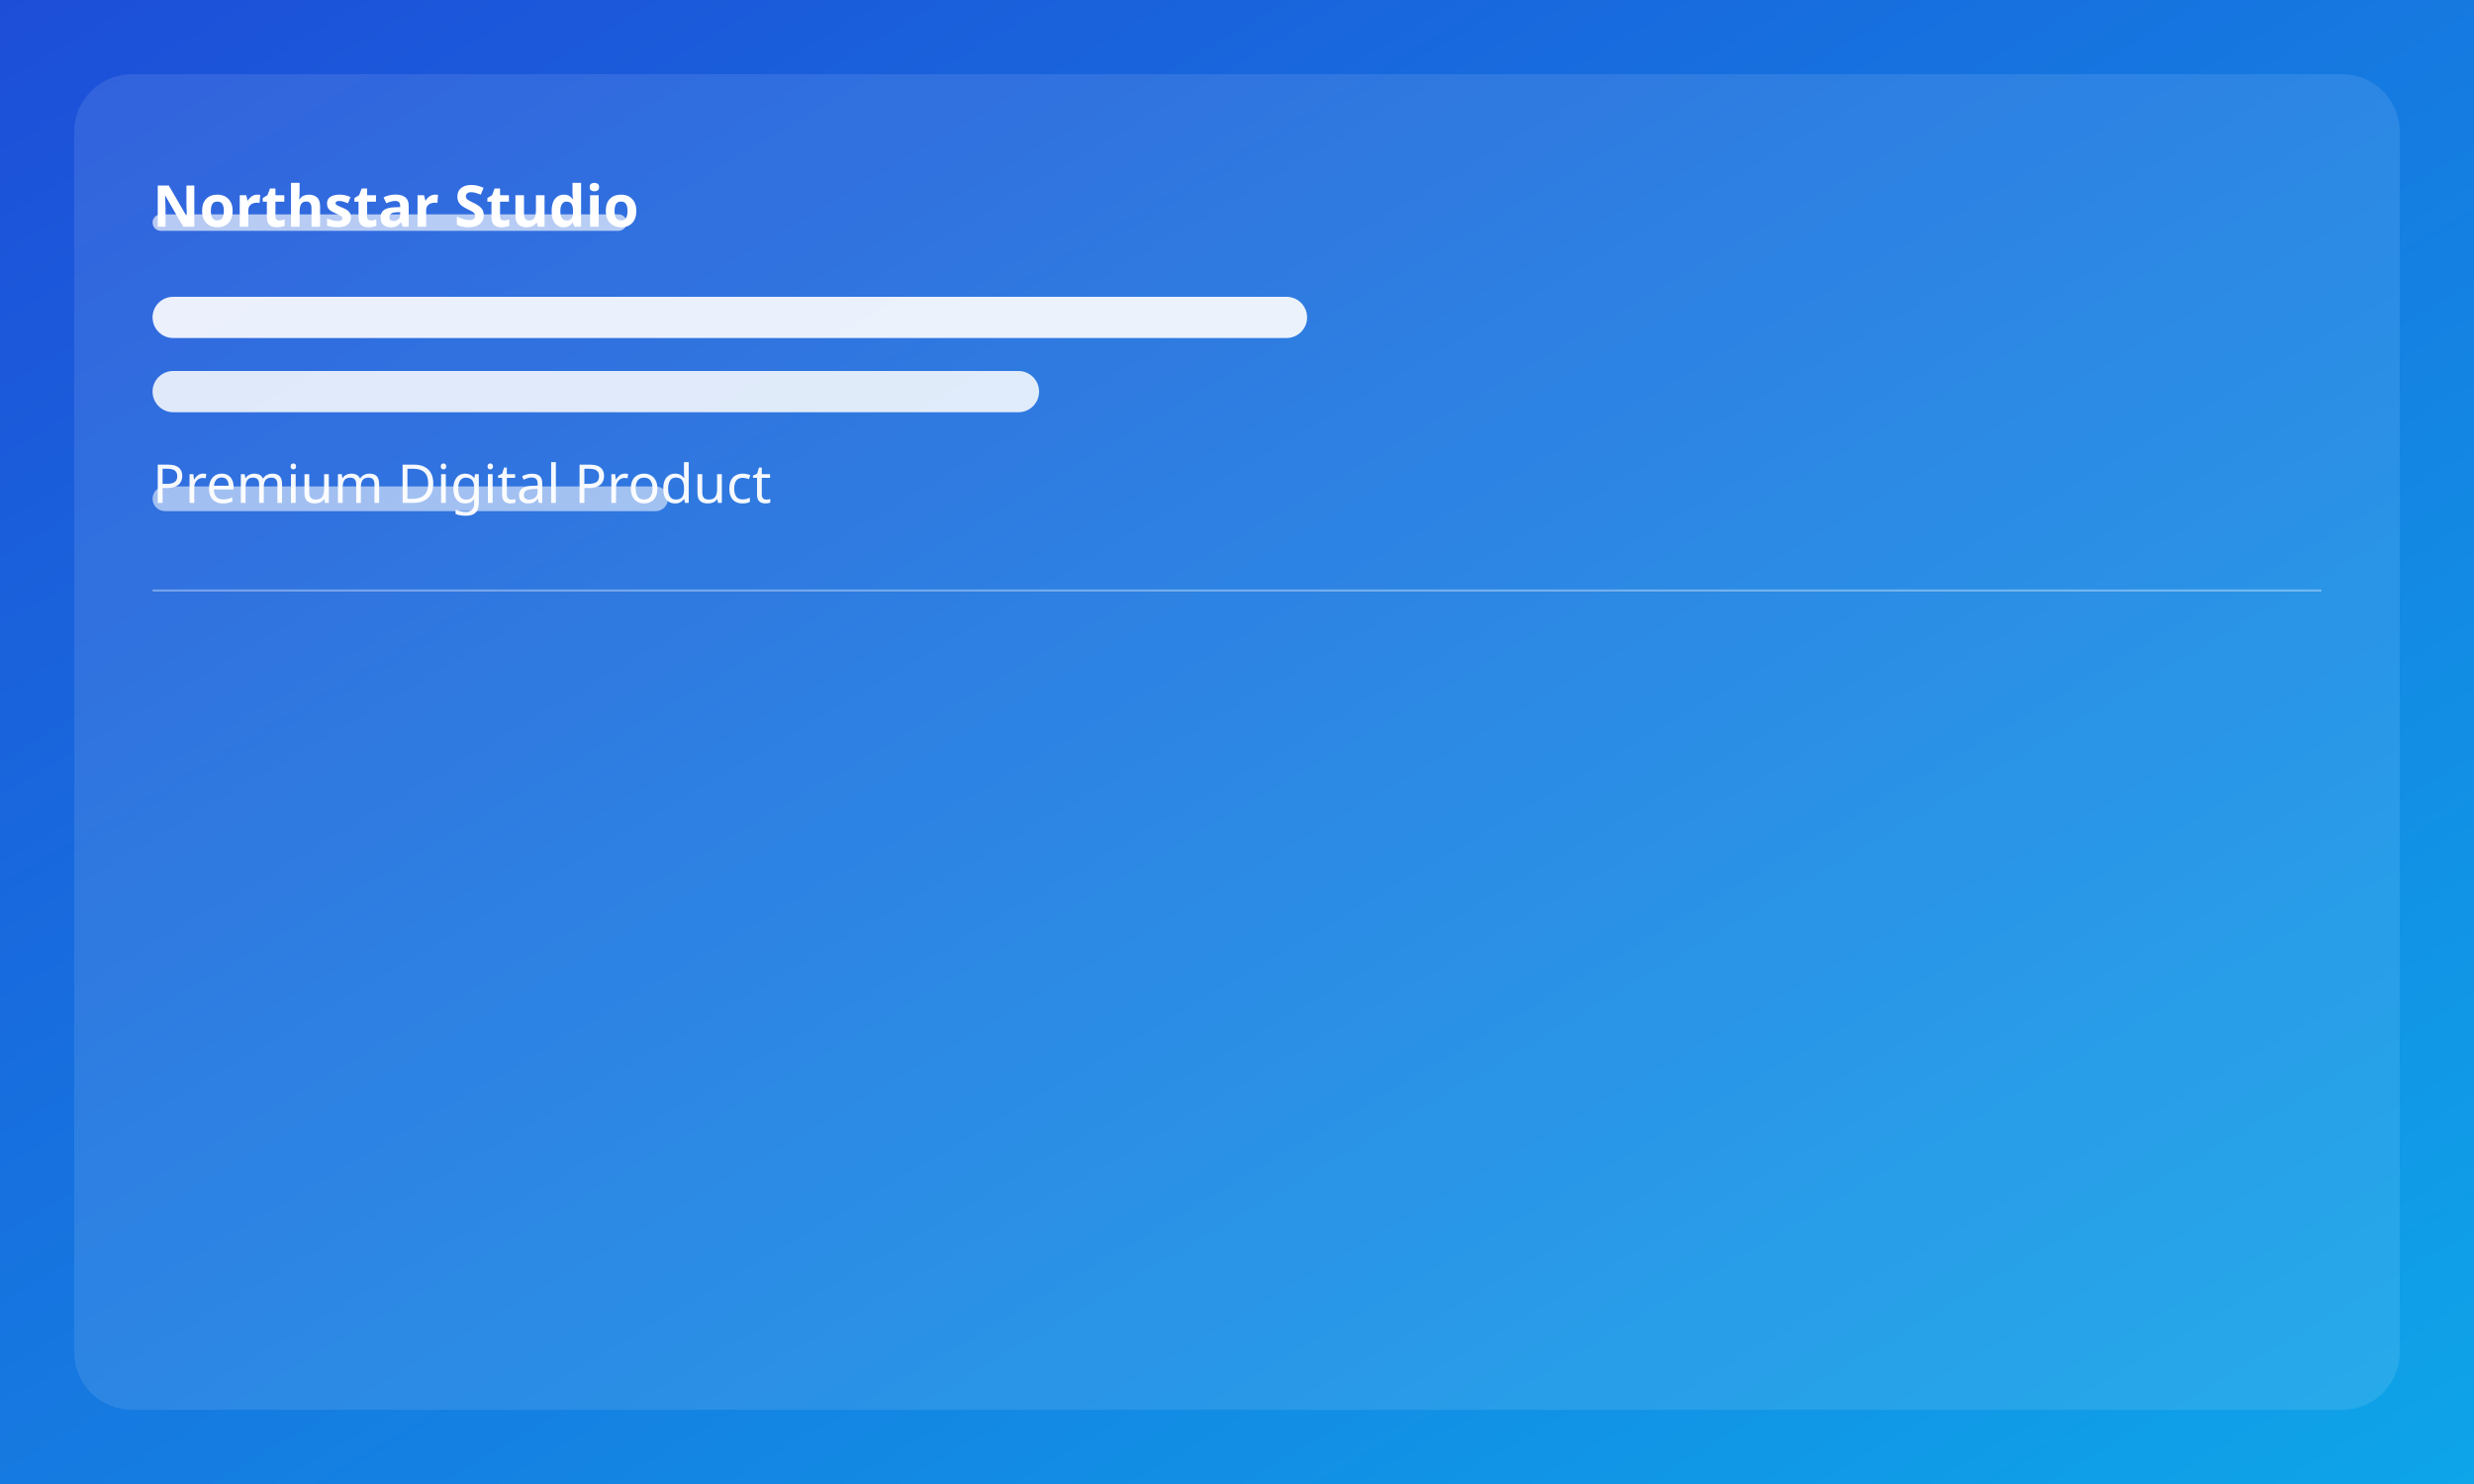
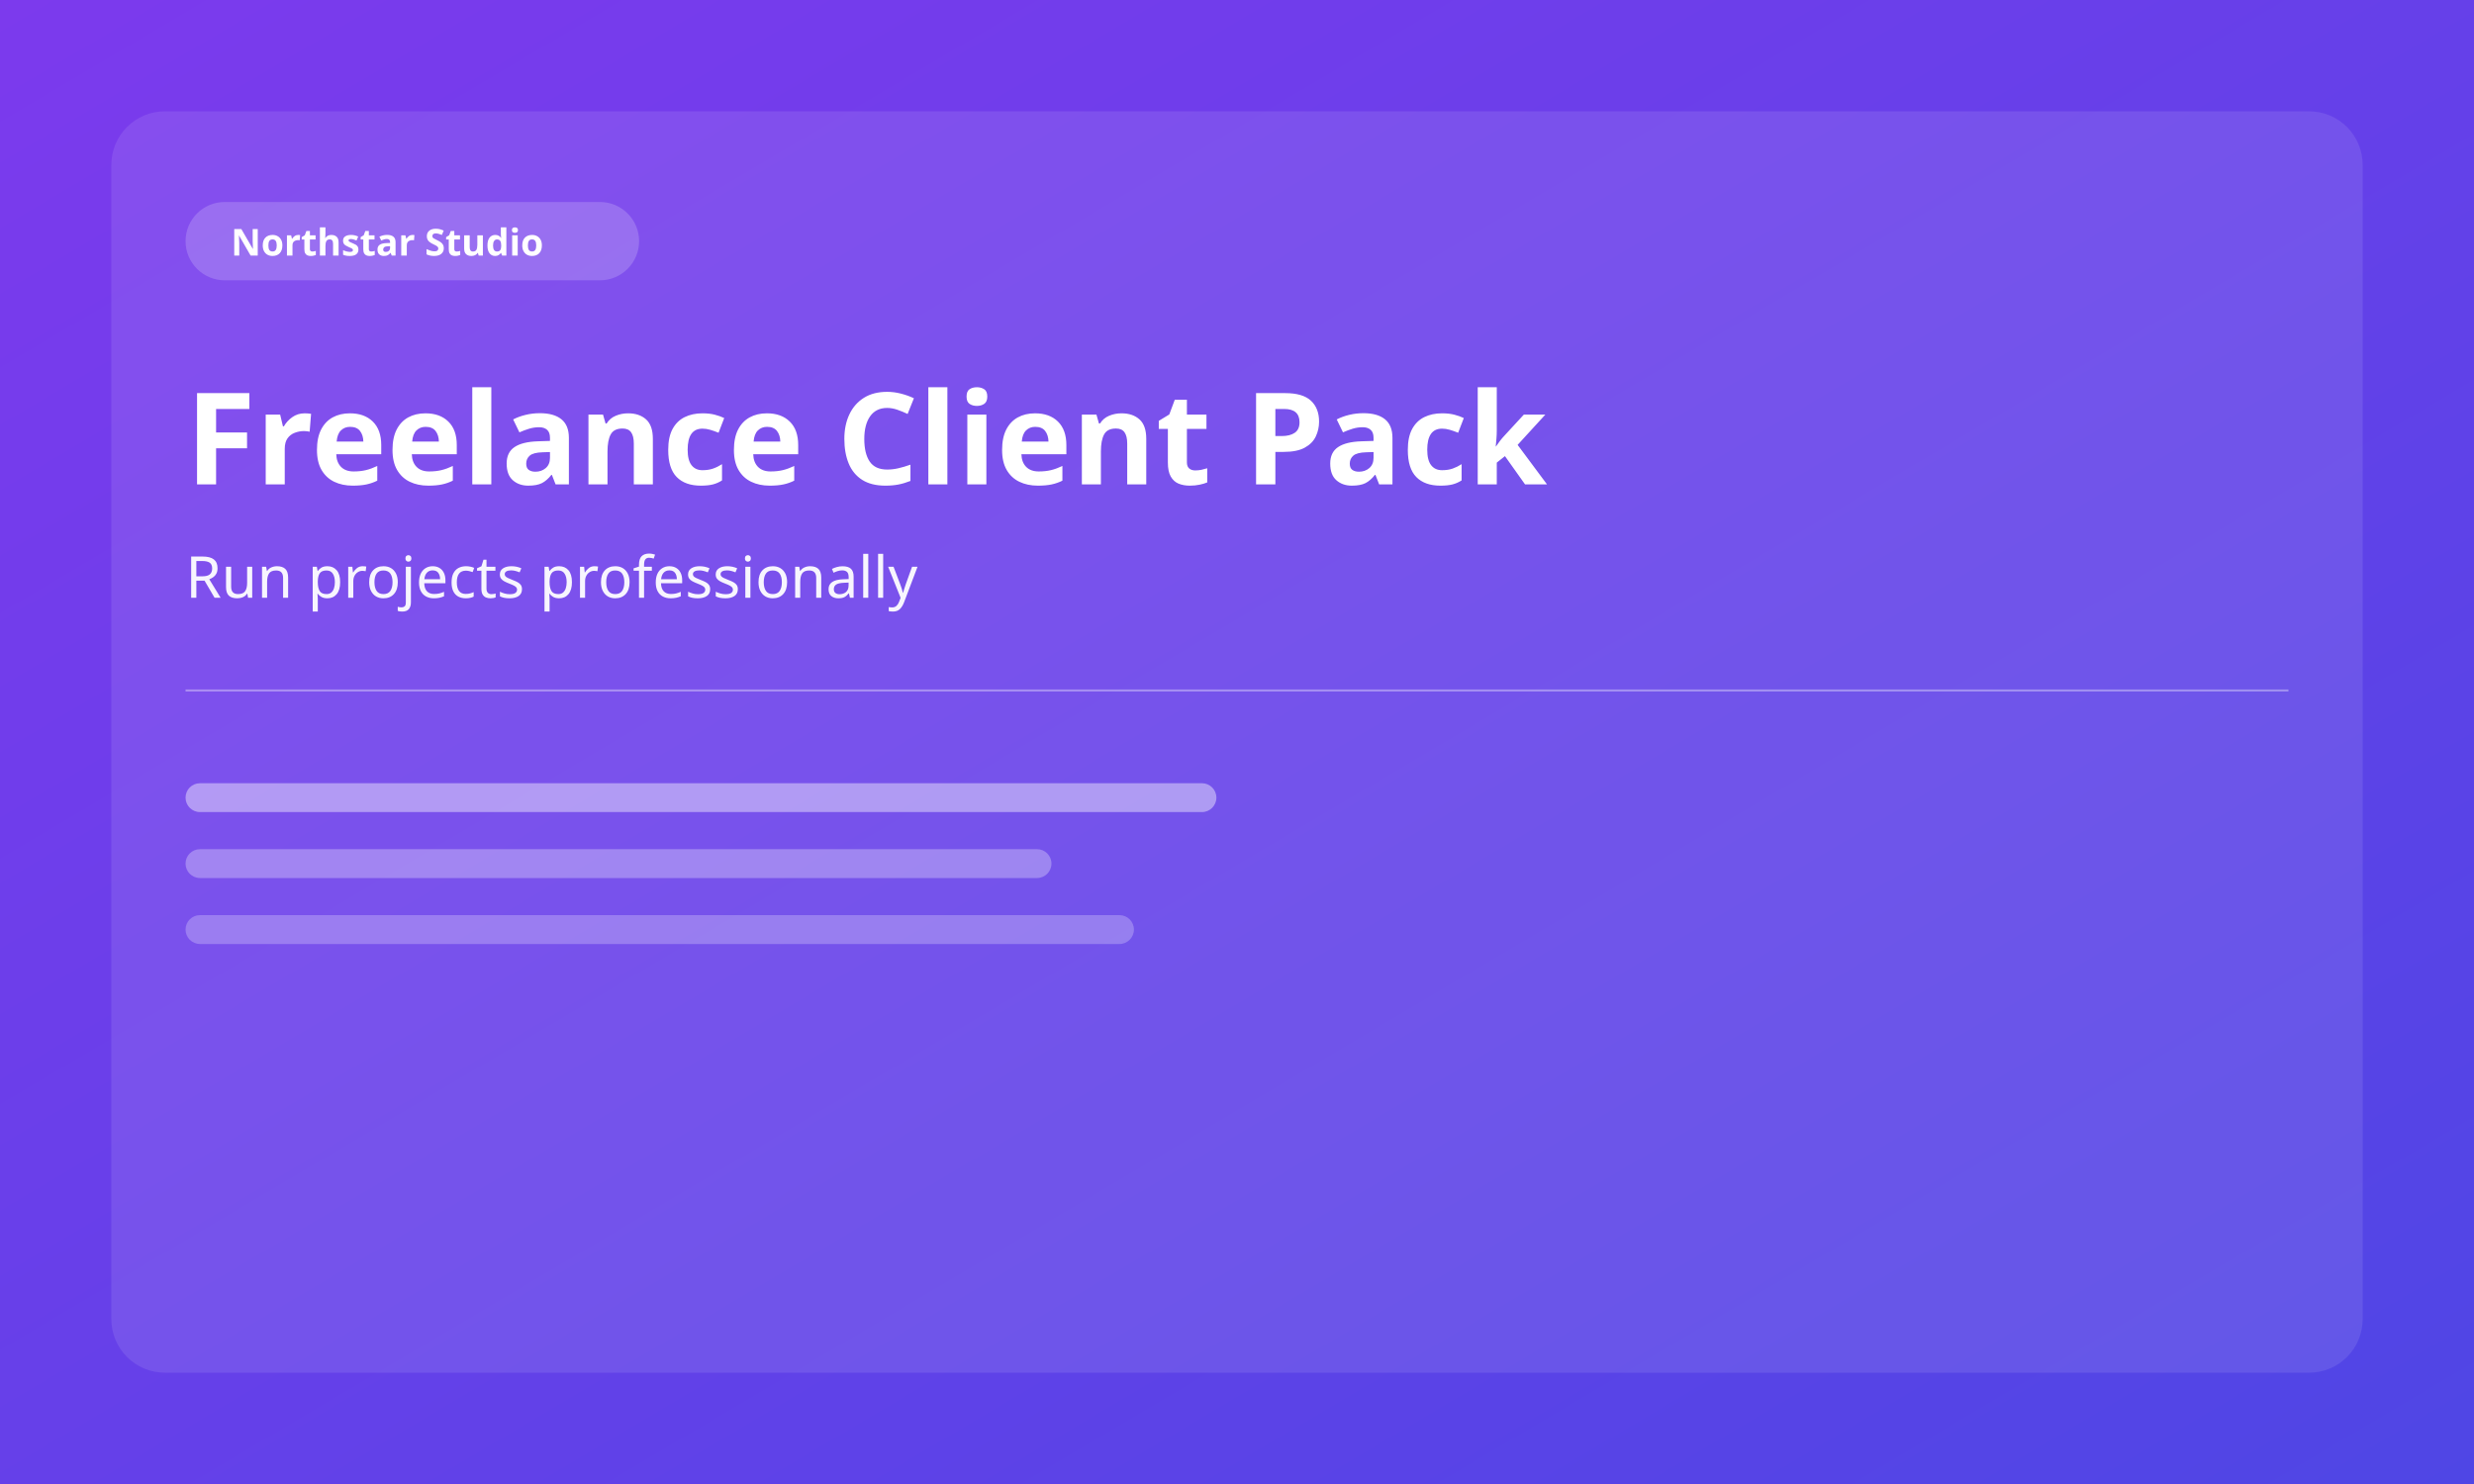
- <svg xmlns="http://www.w3.org/2000/svg" width="1200" height="720" viewBox="0 0 1200 720" role="img" aria-label="Northstar Studio cover">
+ <svg xmlns="http://www.w3.org/2000/svg" width="1200" height="720" viewBox="0 0 1200 720" role="img" aria-label="Freelance Client Pack">
  <defs>
-     <linearGradient id="g" x1="0" y1="0" x2="1" y2="1">
-       <stop offset="0%" stop-color="#1d4ed8" />
-       <stop offset="100%" stop-color="#0ea5e9" />
+     <linearGradient id="bg" x1="0" y1="0" x2="1" y2="1">
+       <stop offset="0%" stop-color="#7c3aed" />
+       <stop offset="100%" stop-color="#4f46e5" />
    </linearGradient>
  </defs>
-   <rect width="1200" height="720" fill="url(#g)" />
-   <rect x="36" y="36" width="1128" height="648" rx="28" fill="rgba(255,255,255,0.10)" />
-   <rect x="74" y="104" width="230" height="8" rx="4" fill="rgba(255,255,255,0.65)" />
-   <rect x="74" y="144" width="560" height="20" rx="10" fill="rgba(255,255,255,0.9)" />
-   <rect x="74" y="180" width="430" height="20" rx="10" fill="rgba(255,255,255,0.85)" />
-   <rect x="74" y="236" width="250" height="12" rx="6" fill="rgba(255,255,255,0.55)" />
-   <rect x="74" y="286" width="1052" height="1" fill="rgba(255,255,255,0.35)" />
-   <text x="74" y="110" fill="white" font-size="28" font-family="Avenir Next,Segoe UI,sans-serif" font-weight="700">Northstar Studio</text>
-   <text x="74" y="244" fill="white" font-size="26" font-family="Avenir Next,Segoe UI,sans-serif" opacity="0.95">Premium Digital Product</text>
+   <rect width="1200" height="720" fill="url(#bg)" />
+   <rect x="54" y="54" width="1092" height="612" rx="26" fill="rgba(255,255,255,0.10)" />
+   <rect x="90" y="98" width="220" height="38" rx="19" fill="rgba(255,255,255,0.18)" />
+   <text x="112" y="124" fill="white" font-size="18" font-family="Avenir Next,Segoe UI,sans-serif" font-weight="700">Northstar Studio</text>
+   <text x="90" y="235" fill="white" font-size="62" font-family="Avenir Next,Segoe UI,sans-serif" font-weight="800">Freelance Client Pack</text>
+   <text x="90" y="290" fill="white" font-size="28" font-family="Avenir Next,Segoe UI,sans-serif" opacity="0.94">Run projects professionally</text>
+   <line x1="90" y1="335" x2="1110" y2="335" stroke="rgba(255,255,255,0.35)" />
+   <rect x="90" y="380" width="500" height="14" rx="7" fill="rgba(255,255,255,0.42)" />
+   <rect x="90" y="412" width="420" height="14" rx="7" fill="rgba(255,255,255,0.30)" />
+   <rect x="90" y="444" width="460" height="14" rx="7" fill="rgba(255,255,255,0.25)" />
</svg>
